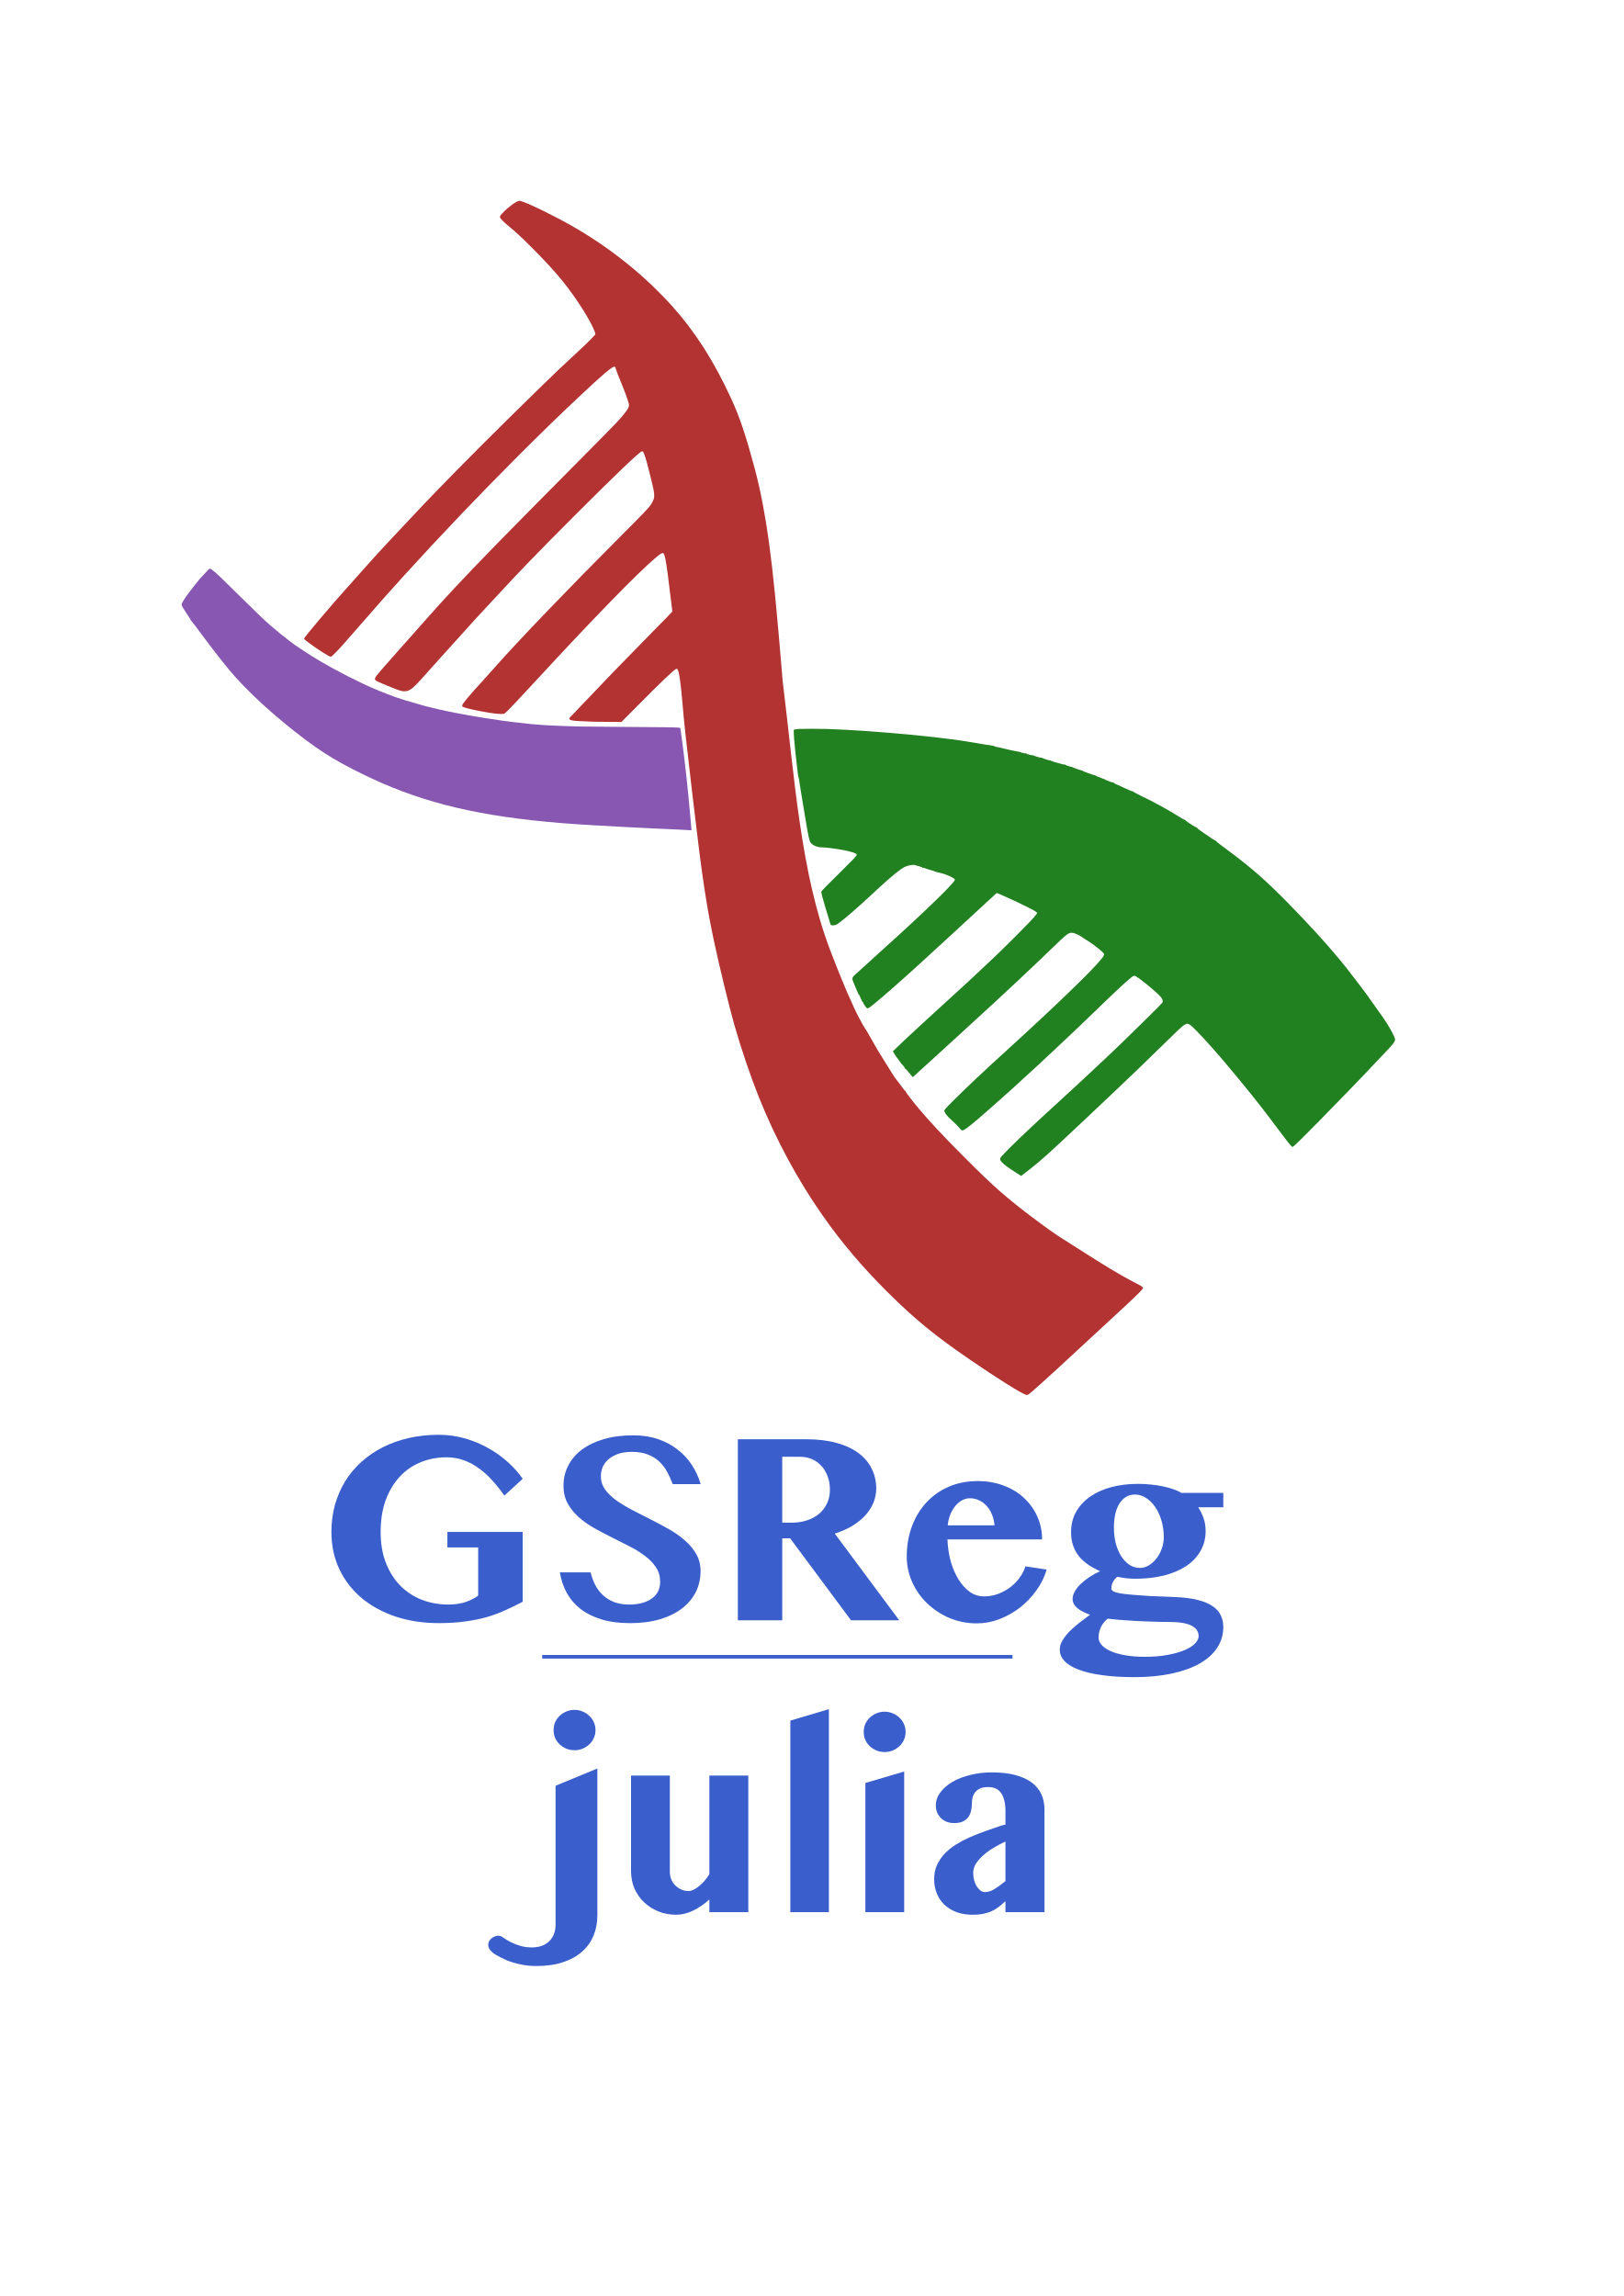
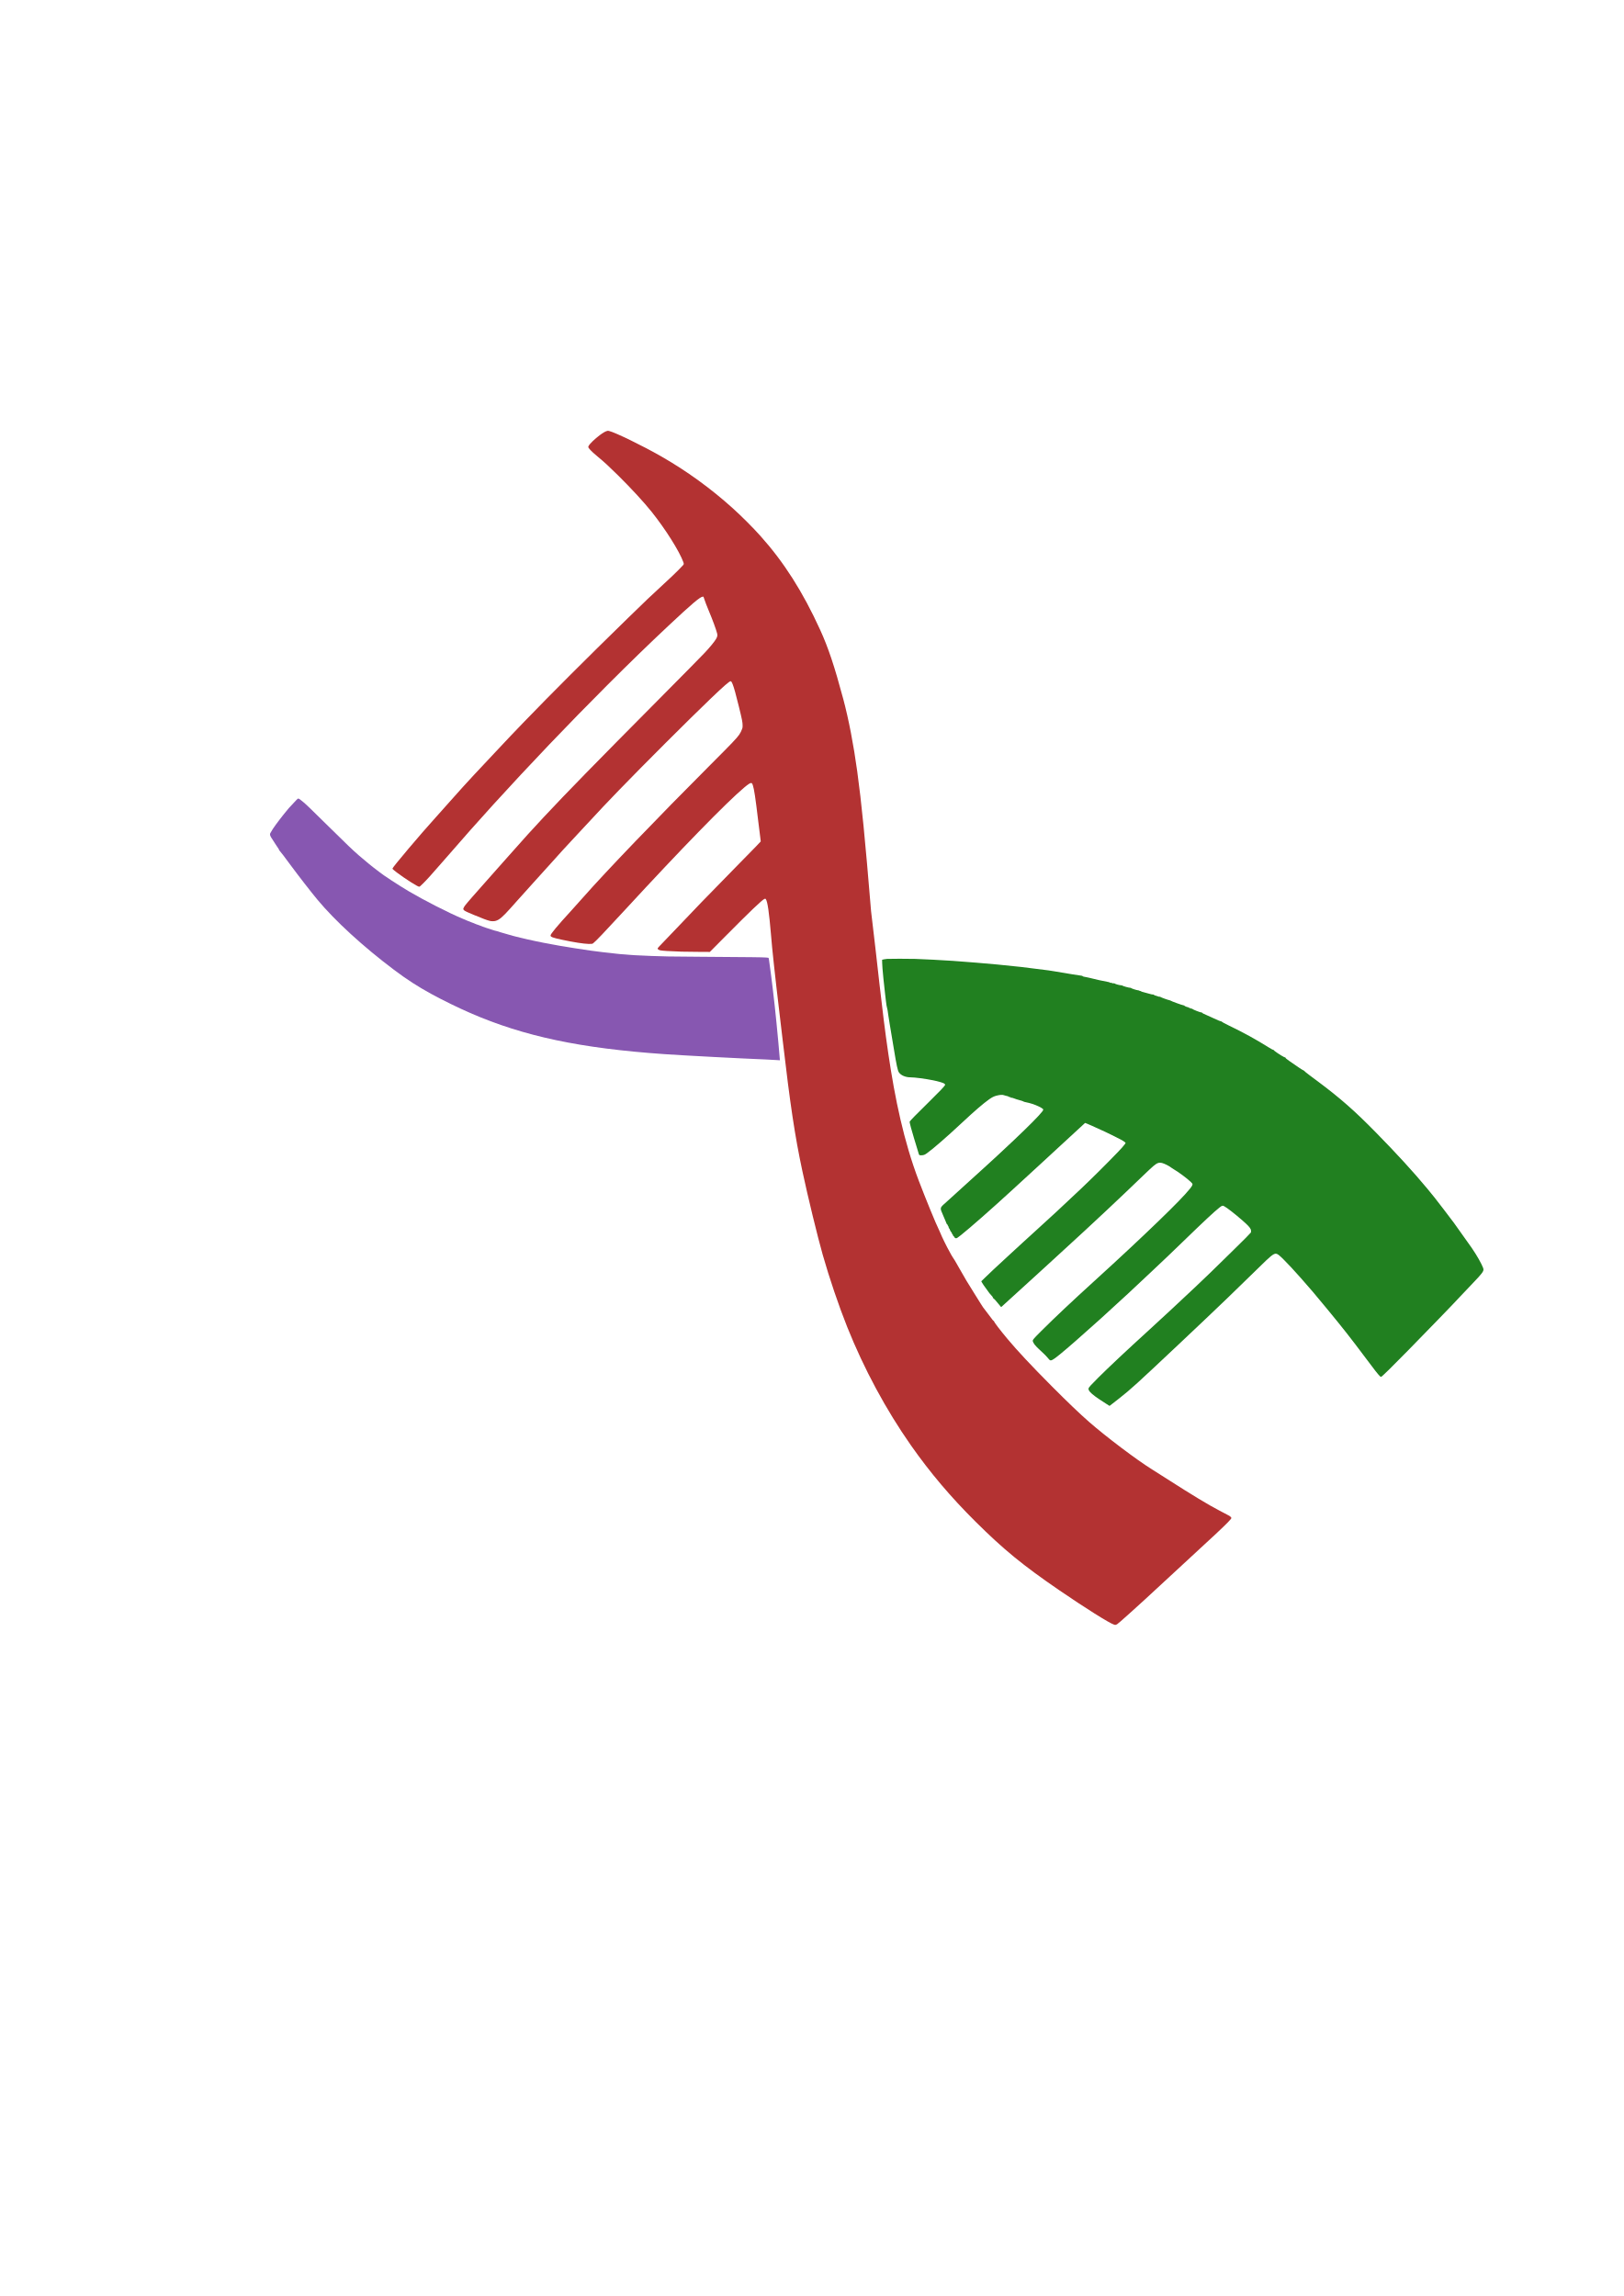
- <svg xmlns="http://www.w3.org/2000/svg" id="svg3978" version="1.1" viewBox="0 0 210 297" height="297mm" width="210mm">
-   <defs id="defs3972" />
+ <svg xmlns="http://www.w3.org/2000/svg" id="svg4714" version="1.1" viewBox="0 0 210 297" height="297mm" width="210mm">
+   <defs id="defs4708" />
  <g id="layer1">
-     <g id="g3958" transform="matrix(0.05012252,0,0,0.05012252,255.2683,-10.14662)">
+     <g id="g3958" transform="matrix(0.05012252,0,0,0.05012252,266.7004,19.59952)">
      <path style="fill:#8757b1;stroke-width:0.32" d="m -3315.464,2344.878 c -4.968,-0.419 -19.45,-1.227 -28.16,-1.571 -65.013,-2.57 -210.978,-10.243 -262.08,-13.777 -217.337,-15.03 -362.947,-45.839 -501.76,-106.164 -31.055,-13.496 -71.133,-33.114 -100.64,-49.263 -35.144,-19.235 -62.763,-37.106 -96.32,-62.327 -78.843,-59.258 -151.437,-125.718 -196.956,-180.315 -16.137,-19.356 -49.778,-62.635 -69.124,-88.93 -17.226,-23.413 -27.086,-36.34 -29.342,-38.468 -0.632,-0.596 -1.058,-1.31 -1.058,-1.774 0,-0.923 -0.01,-0.94 -9.636,-15.354 -11.236,-16.827 -13.326,-20.504 -13.644,-24.004 -0.141,-1.555 -0.027,-2.114 0.786,-3.845 2.06,-4.389 9.956,-16.556 14.536,-22.399 1.426,-1.819 3.761,-4.944 5.189,-6.945 1.428,-2.001 3.113,-4.233 3.746,-4.96 0.632,-0.727 2.821,-3.556 4.864,-6.287 2.043,-2.731 4.459,-5.816 5.369,-6.855 0.91,-1.04 3.896,-4.709 6.636,-8.155 2.74,-3.446 6.071,-7.489 7.402,-8.985 4.578,-5.146 13.641,-14.877 18.397,-19.754 3.99,-4.092 4.916,-4.886 5.696,-4.886 2.012,0 5.697,2.564 14.02,9.754 9.666,8.35 14.528,13.045 64.64,62.41 50.169,49.422 60.108,58.929 78.4,75 13.273,11.661 37.85,31.681 46.399,37.796 2.338,1.672 5.202,3.862 6.365,4.867 7.736,6.68 49.785,34.218 75.235,49.271 40.166,23.758 102.952,55.778 138.56,70.663 4.136,1.729 10.712,4.52 14.613,6.203 3.901,1.682 8.17,3.347 9.485,3.7 1.316,0.353 3.524,1.16 4.907,1.794 4.913,2.253 8.521,3.662 11.828,4.617 1.843,0.533 4.174,1.383 5.179,1.889 2.076,1.045 11.18,4.416 14.788,5.475 1.32,0.387 7.368,2.36 13.44,4.384 7.296,2.432 11.508,3.679 12.419,3.677 0.839,0 2.17,0.356 3.401,0.914 1.112,0.504 4.884,1.702 8.381,2.661 3.497,0.96 9.457,2.683 13.244,3.83 3.787,1.147 8.611,2.542 10.72,3.099 2.109,0.557 5.719,1.577 8.022,2.266 2.302,0.689 6.19,1.691 8.64,2.227 2.45,0.535 8.054,1.895 12.454,3.022 17.477,4.476 58.4,13.11 73.572,15.522 2.272,0.361 5.204,0.938 6.514,1.281 1.31,0.343 4.493,0.916 7.074,1.272 2.58,0.357 5.66,0.925 6.843,1.264 1.183,0.338 4.421,0.924 7.194,1.302 2.774,0.378 7.779,1.174 11.123,1.77 3.344,0.596 8.384,1.439 11.2,1.873 2.816,0.434 10.304,1.654 16.64,2.71 12.965,2.162 29.656,4.67 40.64,6.105 29.924,3.911 35.121,4.536 50.72,6.096 5.368,0.537 11.488,1.254 13.6,1.595 2.112,0.34 6.936,0.844 10.72,1.12 3.784,0.276 9.832,0.718 13.44,0.983 3.608,0.264 7.64,0.617 8.96,0.783 5.317,0.669 16.546,1.255 58.24,3.039 29.299,1.254 44.934,1.511 126.56,2.081 134.83,0.941 159.137,1.221 169.172,1.946 6.353,0.459 6.423,0.483 6.879,2.304 0.204,0.816 0.604,3.182 0.888,5.259 5.169,37.74 6.053,44.56 9.12,70.336 4.797,40.319 6.329,54.257 9.921,90.24 3.165,31.707 6.927,72.752 8.331,90.88 0.191,2.464 0.411,4.876 0.49,5.36 0.168,1.036 0.623,1.01 -6.881,0.378 z" id="path3944" />
      <path id="path3901" d="m -2446.221,3801.811 c -11.911,-3.575 -74.564,-42.932 -142.88,-89.755 -92.597,-63.465 -142.506,-104.373 -214.191,-175.562 -64.258,-63.815 -117.62,-126.829 -166.933,-197.128 -64.548,-92.018 -121.329,-197.485 -164.702,-305.92 -21.662,-54.158 -45.987,-125.901 -63.146,-186.24 -13.426,-47.212 -38.327,-149.659 -52.463,-215.84 -19.31,-90.403 -31.405,-170.739 -50.73,-336.96 -2.541,-21.858 -5.897,-50.252 -8.473,-71.68 -5.201,-43.271 -11.3,-96.451 -14.222,-124 -4.639,-43.742 -5.101,-48.474 -7.538,-77.28 -4.956,-58.571 -8.993,-86.194 -13.451,-92.039 -0.961,-1.26 -1.841,-1.375 -3.612,-0.471 -7.282,3.715 -37.646,32.788 -101.523,97.204 -14.457,14.579 -29.213,29.444 -32.793,33.033 l -6.508,6.526 -31.458,-0.192 c -17.302,-0.105 -35.706,-0.339 -40.898,-0.518 -32.493,-1.122 -50.08,-2.208 -55.466,-3.423 -4.862,-1.097 -7.692,-3.516 -6.586,-5.626 0.536,-1.023 5.092,-5.913 14.627,-15.703 12.322,-12.65 28.196,-29.247 42.465,-44.398 35.715,-37.923 65.158,-68.322 152.169,-157.112 17.161,-17.512 36.888,-37.643 43.837,-44.736 6.949,-7.093 12.677,-13.153 12.73,-13.468 0.053,-0.315 -0.412,-4.231 -1.032,-8.704 -1.455,-10.491 -2.417,-18.208 -5.94,-47.652 -6.817,-56.976 -10.072,-78.563 -13.314,-88.301 -1.71,-5.136 -2.473,-6.099 -4.828,-6.099 -2.618,0 -7.461,3.193 -17.221,11.353 -45.275,37.851 -163.074,158.767 -308.64,316.807 -52.164,56.634 -75.612,81.213 -81.678,85.617 -1.889,1.371 -4.507,1.707 -11.579,1.485 -13.426,-0.421 -38.204,-4.303 -68.023,-10.655 -24.112,-5.137 -30.253,-7.386 -30.149,-11.041 0.119,-4.192 16.934,-24.389 53.534,-64.299 9.024,-9.84 19.922,-22.009 31.514,-35.187 57.548,-65.425 191.492,-204.936 327.586,-341.204 56.579,-56.651 66.778,-67.327 74.262,-77.737 2.59,-3.602 5.827,-10.036 7.457,-14.819 1.178,-3.457 1.199,-3.609 1.216,-8.48 0.03,-8.61 -1.178,-14.773 -9.621,-49.12 -8.074,-32.844 -12.127,-47.523 -15.646,-56.663 -2.526,-6.563 -3.964,-8.776 -5.701,-8.778 -3.155,0 -18.281,13.188 -50.607,44.136 -56.305,53.905 -175.059,172.501 -238.742,238.426 -31.799,32.917 -44.446,46.339 -91.664,97.279 -9.054,9.768 -22.236,23.952 -29.294,31.52 -19.334,20.733 -26.982,29.125 -49.433,54.24 -15.311,17.128 -33.038,36.748 -48.022,53.149 -13.048,14.283 -30.177,33.325 -44.291,49.24 -6.16,6.946 -13.272,14.938 -15.805,17.76 -21.081,23.488 -29.213,30.355 -38.915,32.866 -2.363,0.611 -3.656,0.741 -7.2,0.72 -3.891,-0.023 -4.75,-0.14 -8.64,-1.171 -7.363,-1.952 -15.951,-5.186 -38.72,-14.579 -17.015,-7.019 -22.78,-9.692 -25.947,-12.03 -1.821,-1.344 -2.675,-3.005 -2.38,-4.625 0.282,-1.549 2.356,-5.376 4.245,-7.832 6.105,-7.942 21.419,-25.476 70.48,-80.697 17.513,-19.712 36.806,-41.456 42.874,-48.32 40.811,-46.164 59.998,-67.36 90.237,-99.678 59.906,-64.027 129.609,-135.388 295.22,-302.24 66.364,-66.862 109.692,-110.827 119.753,-121.514 12.872,-13.674 24.802,-28.142 28.982,-35.151 3.74,-6.271 4.424,-9.555 3.095,-14.87 -2.64,-10.558 -11.519,-34.626 -22.02,-59.69 -4.828,-11.523 -9.269,-23.097 -10.611,-27.657 -0.57,-1.936 -1.444,-4.42 -1.942,-5.52 l -0.905,-2 -1.38,3e-4 c -6.589,0 -28.108,18.235 -89.691,76 -50.563,47.428 -97.902,93.407 -156.329,151.839 -101.328,101.335 -200.509,205.282 -296.02,310.241 -38.429,42.23 -71.734,79.858 -130.855,147.84 -28.388,32.643 -37.946,43.234 -48.799,54.081 -7.237,7.232 -8.897,8.592 -10.436,8.548 -4.015,-0.114 -35.585,-20.222 -57.084,-36.358 -8.043,-6.037 -11.685,-9.301 -11.685,-10.472 0,-3.101 73.768,-90.403 110.535,-130.814 9.15,-10.057 24.994,-27.828 40.822,-45.785 17.973,-20.392 44.937,-50.153 58.705,-64.795 23.12,-24.587 32.071,-34.132 52.977,-56.485 31.996,-34.212 51.362,-54.628 76.642,-80.793 72.811,-75.361 158.559,-161.062 267.681,-267.537 45.548,-44.442 59.944,-58.148 93.439,-88.955 18.26,-16.795 25.306,-23.494 36.659,-34.852 6.171,-6.173 11.895,-12.139 12.72,-13.256 1.867,-2.528 1.91,-3.366 0.385,-7.58 -10.195,-28.163 -46.092,-85.147 -81.736,-129.749 -19.804,-24.78 -51.819,-59.565 -86.151,-93.603 -22.388,-22.196 -36.716,-35.421 -51.476,-47.514 -10.61,-8.693 -18.173,-15.665 -22.392,-20.643 -3.803,-4.488 -4.12,-5.415 -2.762,-8.091 2.941,-5.795 16.028,-18.474 29.154,-28.248 8.418,-6.268 14.224,-9.576 18.823,-10.726 2.134,-0.533 2.25,-0.529 5.12,0.172 16.602,4.06 86.117,37.95 134.137,65.394 65.467,37.416 128.233,82.903 184.634,133.807 23.391,21.111 51.563,49.28 71.226,71.218 61.131,68.204 109.514,144.231 154.462,242.713 20.982,45.971 36.981,93.862 59.602,178.4 14.001,52.324 26.599,117.599 36.13,187.2 11.212,81.875 19.992,170.591 35.706,360.8 31.53,256.357 46.252,493.069 122.821,694.72 18.106,47.525 45.411,114.128 51.586,125.833 0.95,1.8 2.538,5.328 3.529,7.84 4.711,11.938 17.91,38.795 25.351,51.585 1.324,2.276 2.884,5.168 3.465,6.427 0.582,1.259 2.019,3.628 3.193,5.263 3.631,5.056 8.222,12.783 18.514,31.161 12.443,22.219 22.139,38.442 36.654,61.33 8.781,13.847 13.743,21.802 17.863,28.64 4.265,7.079 7.349,11.456 13.106,18.601 4.926,6.114 8.732,11.14 13.011,17.182 4.053,5.724 6.156,8.232 7.25,8.644 0.564,0.213 0.942,0.634 1.049,1.172 0.571,2.854 15.229,22.047 34.359,44.988 25.516,30.6 62.439,70.049 114.641,122.484 40.585,40.766 71.944,70.763 96.008,91.837 43.295,37.915 123.313,98.329 162.079,122.37 8.011,4.968 22.452,14.141 41.562,26.4 61.923,39.723 105.386,65.964 132.838,80.2 25.041,12.986 26.82,13.989 29.264,16.496 1.89,1.939 1.916,2.988 0.129,5.352 -2.484,3.287 -10.661,11.702 -20.631,21.232 -17.543,16.769 -20.413,19.448 -47.321,44.167 -22.831,20.973 -38.965,35.899 -59.839,55.36 -68.436,63.801 -126.849,117.238 -156.001,142.712 -3.869,3.381 -8.588,7.265 -9.803,8.069 -1.034,0.684 -4.046,1.709 -4.917,1.673 -0.176,-0.01 -1.4,-0.337 -2.72,-0.734 z" style="fill:#b33232;stroke-width:0.32" />
      <path id="path3899" d="m -2466.989,3231.544 c -12.734,-8.174 -21.794,-14.216 -26.976,-17.988 -13.618,-9.915 -19.133,-16.414 -18.177,-21.422 0.478,-2.508 6.333,-9.003 24.165,-26.812 27.055,-27.019 75.543,-72.56 129.788,-121.9 28.586,-26.001 91.462,-84.418 121.755,-113.12 33.882,-32.103 40.916,-38.917 96.238,-93.242 32.098,-31.519 42.569,-42.048 46.007,-46.261 l 1.28,-1.569 v -3.086 c 0,-2.915 -0.065,-3.218 -1.183,-5.469 -2.333,-4.7 -7.623,-10.293 -20.097,-21.246 -19.715,-17.313 -40.72,-33.684 -48.347,-37.683 -3.762,-1.972 -5.307,-1.475 -12.082,3.883 -13.527,10.699 -37.833,33.415 -95.895,89.622 -34.694,33.586 -38.341,37.063 -79.362,75.684 -40.871,38.479 -44.513,41.893 -60.954,57.141 -49.338,45.758 -92.537,84.781 -134.24,121.261 -35.389,30.956 -53.601,45.813 -60.157,49.074 -5.072,2.522 -6.843,1.895 -11.146,-3.949 -2.712,-3.683 -11.733,-12.786 -19.416,-19.594 -6.629,-5.874 -12.83,-12.183 -15.604,-15.878 -2.63,-3.502 -4.665,-7.694 -4.694,-9.669 -0.043,-2.914 2.861,-6.261 21.894,-25.229 35.493,-35.372 78.478,-75.869 137.604,-129.64 62.224,-56.588 118.219,-108.88 164.306,-153.441 44.27,-42.805 68.872,-68.147 82.01,-84.48 5.452,-6.778 7.15,-10.261 6.163,-12.645 -0.218,-0.526 -2.106,-2.604 -4.196,-4.619 -9.281,-8.948 -32.421,-26.133 -43.98,-32.662 -2.103,-1.188 -4.814,-2.954 -6.026,-3.926 -5.698,-4.568 -17.277,-10.433 -24.526,-12.423 -2.895,-0.795 -7.239,-0.723 -9.718,0.16 -6.798,2.422 -12.121,6.926 -40.672,34.42 -34.625,33.343 -58.065,55.63 -90.886,86.417 -44.938,42.153 -66.559,62.153 -119.347,110.397 -18.595,16.995 -27.761,25.399 -42.584,39.045 -6.503,5.987 -18.087,16.571 -25.743,23.52 -38.941,35.347 -74.009,67.279 -77.903,70.935 -6.608,6.205 -7.787,7.222 -8.129,7.011 -0.172,-0.107 -3.024,-3.541 -6.337,-7.632 -7.54,-9.311 -10.874,-13.017 -12.46,-13.851 -1.264,-0.665 -1.421,-0.894 -2.741,-3.982 -0.556,-1.3 -1.61,-2.626 -4.066,-5.111 -1.824,-1.846 -3.823,-4.152 -4.443,-5.125 -0.62,-0.973 -3.753,-5.297 -6.963,-9.609 -7.029,-9.444 -10.789,-14.935 -12.672,-18.507 l -1.406,-2.667 7.68,-7.529 c 13.256,-12.994 32.929,-31.45 57.92,-54.334 21.26,-19.468 34.691,-31.83 40.16,-36.964 5.746,-5.394 15.102,-13.916 32.32,-29.441 35.128,-31.673 73.568,-67.333 119.68,-111.023 27.977,-26.508 65.323,-63.615 92.779,-92.186 10.901,-11.344 15.058,-15.973 18.892,-21.042 2.732,-3.611 3.167,-4.347 2.884,-4.875 -0.566,-1.058 -4.837,-4.146 -9.155,-6.62 -5.258,-3.013 -30.389,-15.581 -42.681,-21.345 -23.659,-11.095 -52.035,-23.653 -52.645,-23.299 -0.369,0.214 -12.128,11.053 -64.318,59.285 -10.562,9.761 -22.728,20.987 -27.037,24.947 -4.309,3.96 -11.943,11.016 -16.965,15.68 -10.229,9.499 -28.501,26.288 -51.195,47.038 -8.36,7.644 -23.048,21.109 -32.64,29.923 -48.44,44.511 -104.903,94.144 -128.16,112.659 -7.879,6.272 -10.763,8.143 -12.547,8.137 -1.427,0 -4.209,-1.765 -4.427,-2.8 -0.294,-1.397 -0.601,-1.79 -2.015,-2.58 -1.076,-0.601 -1.298,-0.878 -1.158,-1.44 0.174,-0.699 -0.602,-2.067 -2.752,-4.854 -0.681,-0.883 -0.94,-1.52 -0.837,-2.06 0.19,-0.993 -0.049,-1.622 -0.617,-1.622 -0.971,0 -3.673,-4.558 -4.41,-7.439 -0.338,-1.32 -0.587,-1.708 -1.192,-1.855 -0.632,-0.153 -0.748,-0.358 -0.669,-1.177 0.072,-0.736 -0.091,-1.122 -0.632,-1.501 -0.553,-0.387 -0.706,-0.766 -0.637,-1.572 0.071,-0.828 -0.197,-1.443 -1.219,-2.8 -0.915,-1.214 -1.26,-1.946 -1.141,-2.428 0.132,-0.536 -0.078,-0.836 -0.949,-1.349 -0.615,-0.363 -1.319,-1.133 -1.564,-1.711 -0.245,-0.578 -1.566,-3.787 -2.936,-7.131 -1.369,-3.344 -4.27,-10.161 -6.446,-15.148 -4.52,-10.362 -5.548,-13.192 -5.768,-15.892 -0.332,-4.073 1.112,-6.344 7.948,-12.507 2.534,-2.284 8.926,-8.037 14.204,-12.783 9.73,-8.75 40.21,-36.427 73.126,-66.403 9.946,-9.057 20.314,-18.481 23.04,-20.942 16.634,-15.015 41.285,-37.913 69.757,-64.797 38.523,-36.375 66.39,-64.534 73.819,-74.592 2.827,-3.827 3.017,-5.109 1.012,-6.824 -3.816,-3.266 -15.599,-8.895 -25.806,-12.326 -4.902,-1.648 -14.355,-4.079 -19.585,-5.035 -2.074,-0.38 -3.322,-0.786 -3.929,-1.28 -0.984,-0.801 -5.942,-2.484 -11.111,-3.77 -3.85,-0.958 -11.107,-3.302 -14.304,-4.621 -2.941,-1.213 -5.332,-1.751 -6.862,-1.546 -1.224,0.164 -1.268,0.139 -1.173,-0.681 0.098,-0.84 0.072,-0.852 -1.845,-0.852 -1.697,0 -2.043,-0.108 -2.72,-0.851 -0.874,-0.959 -2.656,-1.575 -6.856,-2.373 -1.584,-0.301 -3.654,-0.887 -4.601,-1.302 -4.433,-1.945 -11.25,-1.662 -20.772,0.863 -6.431,1.705 -11.471,4.257 -18.947,9.591 -15.581,11.118 -37.002,29.607 -70.244,60.631 -39.337,36.712 -73.627,66.551 -89.787,78.135 -5.981,4.287 -8.189,5.139 -14.124,5.453 -2.782,0.147 -3.707,0.078 -4.86,-0.362 -1.412,-0.539 -1.433,-0.57 -2.39,-3.485 -0.531,-1.618 -1.843,-6.016 -2.914,-9.774 -2.008,-7.042 -5.213,-17.578 -9.615,-31.613 -5.337,-17.015 -11.555,-40.516 -10.976,-41.488 2.07,-3.48 16.599,-18.319 52.408,-53.527 24.834,-24.418 36.78,-36.933 38.759,-40.607 0.615,-1.141 0.614,-1.161 -0.018,-2.339 -0.399,-0.744 -1.27,-1.566 -2.328,-2.198 -3.454,-2.063 -15.664,-5.58 -28.07,-8.085 -20.136,-4.066 -47.814,-7.711 -58.552,-7.711 -12.805,0 -24.764,-5.143 -29.923,-12.869 -3.12,-4.673 -6.055,-18.331 -12.808,-59.611 -6.829,-41.744 -9.679,-58.807 -10.863,-65.05 -1.399,-7.373 -3.372,-19.821 -3.688,-23.27 -0.197,-2.156 -1.107,-8.482 -1.794,-12.48 -0.296,-1.722 -1.452,-6.888 -2.722,-12.16 -0.254,-1.056 -0.96,-6.24 -1.568,-11.52 -0.608,-5.28 -1.682,-14.568 -2.386,-20.64 -2.824,-24.346 -5.584,-51.373 -6.407,-62.72 -0.661,-9.121 -1.285,-22.851 -1.049,-23.078 0.491,-0.471 8.704,-1.921 12.88,-2.273 5.719,-0.482 55.804,-0.457 72.64,0.036 19.106,0.56 71.828,3.3 96.32,5.005 3.784,0.263 15.952,1.194 27.04,2.067 11.088,0.873 26.928,2.102 35.2,2.729 29.444,2.234 74.635,6.563 115.36,11.052 15.352,1.692 63.897,7.778 69.964,8.771 2.616,0.428 9.508,1.514 15.316,2.414 11.937,1.849 32.036,5.213 46.6,7.8 8.294,1.474 18.759,3.054 23.82,3.598 0.842,0.09 1.649,0.458 2.288,1.042 1.185,1.082 3.183,1.623 10.148,2.747 2.793,0.451 6.461,1.249 8.151,1.774 6.489,2.015 39.757,9.347 50.068,11.035 0.72,0.118 1.551,0.543 1.992,1.019 0.71,0.766 0.884,0.803 2.795,0.599 1.968,-0.211 2.057,-0.189 2.605,0.647 0.561,0.857 0.592,0.863 3.298,0.672 2.542,-0.179 2.793,-0.141 3.619,0.554 1.752,1.474 12.299,4.391 16.175,4.474 1.254,0.027 2.489,0.222 2.744,0.434 2.162,1.794 17.656,6.16 21.861,6.16 0.789,0 1.435,0.142 1.435,0.315 0,1.215 14.183,5.867 19.222,6.306 1.736,0.151 2.154,0.301 2.4,0.861 0.249,0.568 0.618,0.694 2.267,0.773 1.723,0.083 1.991,0.183 2.148,0.8 0.155,0.611 0.749,0.844 4.431,1.735 2.338,0.566 7.636,2.026 11.772,3.245 8.606,2.535 13.78,3.693 15.263,3.415 0.83,-0.156 1.091,-0.063 1.387,0.49 0.515,0.963 3.118,2.066 7.085,3.004 1.874,0.443 3.931,1.114 4.572,1.492 0.917,0.541 1.467,0.646 2.584,0.493 1.175,-0.161 1.617,-0.06 2.571,0.587 2.374,1.611 19.176,7.708 23.311,8.459 1.042,0.189 2.122,0.551 2.401,0.803 1.844,1.669 30.515,12.08 34.599,12.564 1.004,0.119 1.585,0.343 1.585,0.61 0,1.005 6.651,3.894 9.755,4.237 1.573,0.174 1.938,0.327 2.035,0.852 0.227,1.227 0.712,1.497 2.296,1.279 1.371,-0.189 1.536,-0.136 2.053,0.654 0.503,0.767 0.698,0.837 1.836,0.655 1.083,-0.173 1.425,-0.075 2.289,0.656 2.736,2.316 20.46,9.22 24.485,9.537 1.239,0.098 1.514,0.239 1.659,0.855 0.216,0.915 1.975,1.835 11.191,5.851 3.784,1.649 10.336,4.614 14.56,6.59 13.707,6.412 20.658,9.282 22.484,9.282 0.523,0 1.104,0.31 1.504,0.802 0.895,1.101 8.138,5.032 18.342,9.955 39.303,18.962 68.113,34.782 103.068,56.596 7.395,4.615 10.571,6.247 12.156,6.247 0.336,0 0.682,0.274 0.77,0.609 0.474,1.811 18.451,14.006 26.292,17.836 1.571,0.767 3.191,1.395 3.6,1.395 0.551,0 0.743,0.181 0.743,0.699 0,1.119 2.506,3.232 10.411,8.776 22.726,15.939 33.685,23.185 36.013,23.812 0.689,0.185 1.297,0.577 1.4,0.903 0.256,0.805 6.03,5.546 14.026,11.515 3.735,2.788 12.838,9.58 20.23,15.094 58.993,44.005 95.925,76.459 151.455,133.09 54.204,55.28 96.334,101.35 132.588,144.993 14.545,17.509 20.13,24.576 42.363,53.6 24.2,31.593 31.525,41.501 41.756,56.48 6.208,9.09 13.649,19.555 20.479,28.8 13.989,18.938 26.638,39.189 34.876,55.84 3.673,7.424 5.127,11.319 5.116,13.706 -0.024,5.201 -5.312,12.062 -25.436,33.005 -12.618,13.131 -20.271,21.203 -32.316,34.087 -18.554,19.847 -25.643,27.259 -59.673,62.401 -60.646,62.626 -104.21,107.025 -125.436,127.841 -15.406,15.108 -20.476,19.68 -21.824,19.68 -0.412,0 -1.673,-1.012 -3.289,-2.64 -5.32,-5.36 -11.406,-13.144 -36.221,-46.329 -38.28,-51.191 -56.916,-74.915 -99.282,-126.391 -30.976,-37.637 -45.348,-54.556 -67.54,-79.511 -20.502,-23.055 -31.87,-35.295 -44.302,-47.702 -11.637,-11.614 -15.663,-14.738 -19.78,-15.352 -3.28,-0.489 -7.665,1.69 -14.171,7.044 -6.311,5.192 -11.689,10.306 -39.36,37.432 -28.957,28.387 -43.097,42.131 -73.28,71.233 -54.128,52.188 -203.481,192.961 -230.883,217.62 -21.132,19.015 -32.204,28.436 -46.397,39.473 -5.192,4.037 -13.075,10.19 -17.519,13.672 -4.443,3.482 -8.115,6.323 -8.16,6.313 -0.045,-0.01 -4.113,-2.606 -9.041,-5.77 z" style="fill:#218020;stroke-width:0.32" />
    </g>
-     <g transform="translate(-4.7625,-5.291667)" id="text30" style="font-style:normal;font-weight:normal;font-size:33.686px;line-height:1.25;font-family:sans-serif;letter-spacing:0px;word-spacing:0px;fill:#3a5fcc;fill-opacity:1;stroke:none;stroke-width:0.842" aria-label="GSReg">
-       <path id="path3811" style="font-style:normal;font-variant:normal;font-weight:normal;font-stretch:normal;font-family:'Tamil MN';-inkscape-font-specification:'Tamil MN';stroke-width:0.842;fill:#3a5fcc;fill-opacity:1" d="m 62.625,203.457 h 9.737 v 9.03 q -1.135,0.592 -2.253,1.102 -1.118,0.51 -2.401,0.888 -1.283,0.362 -2.796,0.559 -1.497,0.214 -3.388,0.214 -3.027,0 -5.576,-0.839 -2.549,-0.855 -4.408,-2.401 -1.842,-1.546 -2.878,-3.717 -1.036,-2.171 -1.036,-4.836 0,-1.859 0.461,-3.52 0.477,-1.661 1.332,-3.059 0.872,-1.398 2.105,-2.5 1.25,-1.118 2.78,-1.892 1.546,-0.773 3.355,-1.184 1.809,-0.411 3.832,-0.411 1.793,0 3.438,0.477 1.645,0.477 3.043,1.283 1.415,0.79 2.533,1.826 1.118,1.02 1.859,2.105 l -2.369,2.171 q -0.74,-1.053 -1.563,-1.957 -0.806,-0.905 -1.727,-1.563 -0.905,-0.674 -1.957,-1.053 -1.036,-0.378 -2.237,-0.378 -1.826,0 -3.388,0.658 -1.563,0.641 -2.698,1.892 -1.135,1.234 -1.793,3.027 -0.641,1.793 -0.641,4.079 0,2.27 0.691,4.03 0.691,1.744 1.875,2.944 1.184,1.184 2.78,1.809 1.612,0.609 3.438,0.609 1.086,0 2.056,-0.28 0.97,-0.296 1.776,-0.872 v -6.234 h -3.981 z" />
-       <path id="path3813" style="font-style:normal;font-variant:normal;font-weight:normal;font-stretch:normal;font-family:'Tamil MN';-inkscape-font-specification:'Tamil MN';stroke-width:0.842;fill:#3a5fcc;fill-opacity:1" d="m 86.195,215.25 q -2.105,0 -3.684,-0.493 -1.579,-0.493 -2.698,-1.365 -1.102,-0.872 -1.76,-2.072 -0.641,-1.201 -0.888,-2.632 h 3.981 q 0.214,0.872 0.609,1.645 0.395,0.757 1.003,1.316 0.609,0.559 1.447,0.888 0.839,0.313 1.941,0.313 0.74,0 1.447,-0.148 0.724,-0.164 1.283,-0.51 0.576,-0.345 0.921,-0.905 0.345,-0.576 0.345,-1.398 0,-1.053 -0.543,-1.859 -0.526,-0.806 -1.415,-1.464 -0.872,-0.674 -2.007,-1.25 -1.118,-0.576 -2.286,-1.151 -1.168,-0.592 -2.303,-1.217 -1.118,-0.641 -2.007,-1.431 -0.872,-0.79 -1.415,-1.776 -0.526,-0.987 -0.526,-2.27 0,-1.398 0.609,-2.582 0.609,-1.201 1.76,-2.072 1.168,-0.872 2.846,-1.365 1.678,-0.493 3.816,-0.493 1.776,0 3.207,0.493 1.431,0.493 2.517,1.349 1.102,0.839 1.842,1.99 0.757,1.151 1.151,2.484 h -3.619 q -0.313,-0.839 -0.724,-1.595 -0.411,-0.757 -1.02,-1.332 -0.609,-0.576 -1.464,-0.905 -0.855,-0.345 -2.056,-0.345 -1.118,0 -1.892,0.296 -0.773,0.296 -1.25,0.757 -0.477,0.444 -0.691,1.003 -0.197,0.559 -0.197,1.102 0,0.938 0.543,1.711 0.559,0.757 1.464,1.415 0.921,0.641 2.072,1.25 1.151,0.592 2.352,1.201 1.217,0.609 2.369,1.267 1.168,0.658 2.072,1.464 0.921,0.79 1.464,1.76 0.559,0.97 0.559,2.188 0,1.431 -0.592,2.665 -0.592,1.217 -1.76,2.138 -1.151,0.905 -2.878,1.431 -1.711,0.51 -3.948,0.51 z" />
-       <path id="path3815" style="font-style:normal;font-variant:normal;font-weight:normal;font-stretch:normal;font-family:'Tamil MN';-inkscape-font-specification:'Tamil MN';stroke-width:0.842;fill:#3a5fcc;fill-opacity:1" d="m 100.193,191.466 h 8.8 q 2.27,0 3.981,0.477 1.711,0.477 2.846,1.332 1.135,0.855 1.694,2.023 0.576,1.168 0.576,2.55 0,0.987 -0.395,1.892 -0.378,0.888 -1.086,1.645 -0.707,0.74 -1.694,1.332 -0.987,0.576 -2.188,0.954 l 8.339,11.218 h -6.234 l -7.879,-10.609 h -1.02 v 10.609 h -5.74 z m 5.74,10.79 h 1.25 q 1.053,0 1.941,-0.296 0.905,-0.296 1.563,-0.839 0.658,-0.559 1.036,-1.349 0.378,-0.806 0.378,-1.809 0,-0.921 -0.296,-1.694 -0.28,-0.773 -0.79,-1.332 -0.51,-0.576 -1.217,-0.888 -0.691,-0.313 -1.53,-0.313 h -2.336 z" />
-       <path id="path3817" style="font-style:normal;font-variant:normal;font-weight:normal;font-stretch:normal;font-family:'Tamil MN';-inkscape-font-specification:'Tamil MN';stroke-width:0.842;fill:#3a5fcc;fill-opacity:1" d="m 131.116,215.283 q -1.892,0 -3.553,-0.691 -1.645,-0.707 -2.878,-1.892 -1.234,-1.184 -1.941,-2.747 -0.707,-1.579 -0.707,-3.323 0,-2.089 0.658,-3.865 0.658,-1.793 1.859,-3.092 1.201,-1.316 2.895,-2.056 1.694,-0.74 3.767,-0.74 1.842,0 3.372,0.592 1.546,0.576 2.632,1.612 1.102,1.02 1.711,2.401 0.609,1.365 0.609,2.944 h -12.238 q 0.049,1.464 0.411,2.796 0.378,1.332 1.003,2.352 0.625,1.02 1.464,1.628 0.839,0.592 1.859,0.592 0.888,0 1.744,-0.296 0.855,-0.313 1.579,-0.839 0.724,-0.543 1.25,-1.25 0.526,-0.707 0.773,-1.497 l 2.747,0.411 q -0.411,1.431 -1.332,2.698 -0.905,1.267 -2.122,2.221 -1.217,0.938 -2.665,1.497 -1.431,0.543 -2.895,0.543 z m 2.27,-12.682 q -0.066,-0.79 -0.345,-1.431 -0.263,-0.641 -0.691,-1.102 -0.411,-0.461 -0.97,-0.707 -0.543,-0.263 -1.184,-0.263 -0.493,0 -0.97,0.247 -0.477,0.247 -0.872,0.707 -0.395,0.461 -0.674,1.118 -0.263,0.641 -0.345,1.431 z" />
-       <path id="path3819" style="font-style:normal;font-variant:normal;font-weight:normal;font-stretch:normal;font-family:'Tamil MN';-inkscape-font-specification:'Tamil MN';stroke-width:0.842;fill:#3a5fcc;fill-opacity:1" d="m 162.976,198.407 v 1.859 h -3.24 q 0.428,0.658 0.691,1.415 0.263,0.757 0.263,1.645 0,1.464 -0.674,2.615 -0.658,1.151 -1.859,1.941 -1.201,0.79 -2.878,1.217 -1.661,0.411 -3.684,0.411 -0.576,0 -1.201,-0.066 -0.625,-0.082 -1.135,-0.181 -0.345,0.28 -0.559,0.674 -0.197,0.378 -0.197,0.806 0,0.132 0.066,0.247 0.082,0.115 0.362,0.23 0.28,0.099 0.806,0.197 0.543,0.082 1.447,0.164 0.905,0.082 2.253,0.164 1.365,0.066 3.273,0.132 1.76,0.066 2.961,0.378 1.201,0.296 1.924,0.806 0.74,0.493 1.053,1.184 0.329,0.674 0.329,1.513 0,1.48 -0.79,2.681 -0.79,1.201 -2.27,2.04 -1.48,0.839 -3.619,1.299 -2.138,0.461 -4.819,0.461 -2.418,0 -4.227,-0.263 -1.809,-0.247 -3.026,-0.724 -1.201,-0.461 -1.809,-1.118 -0.592,-0.658 -0.592,-1.464 0,-0.592 0.345,-1.168 0.345,-0.576 0.888,-1.151 0.559,-0.559 1.25,-1.102 0.707,-0.543 1.431,-1.086 -1.02,-0.345 -1.645,-0.855 -0.609,-0.526 -0.609,-1.184 0,-0.461 0.28,-0.954 0.28,-0.493 0.757,-0.97 0.493,-0.477 1.135,-0.905 0.641,-0.428 1.382,-0.757 -0.872,-0.395 -1.563,-0.872 -0.691,-0.477 -1.184,-1.086 -0.477,-0.609 -0.74,-1.365 -0.263,-0.757 -0.263,-1.711 0,-1.497 0.658,-2.665 0.674,-1.168 1.842,-1.974 1.168,-0.806 2.747,-1.217 1.595,-0.411 3.438,-0.411 0.872,0 1.711,0.099 0.855,0.082 1.595,0.247 0.74,0.164 1.316,0.378 0.592,0.197 0.938,0.444 z m -6.908,16.695 q -1.201,0 -2.401,-0.049 -1.201,-0.033 -2.286,-0.099 -1.069,-0.066 -1.941,-0.132 -0.872,-0.082 -1.415,-0.148 -0.576,0.461 -0.888,1.118 -0.296,0.674 -0.296,1.316 0,0.493 0.378,0.938 0.378,0.461 1.135,0.806 0.757,0.345 1.875,0.543 1.135,0.214 2.632,0.214 1.628,0 2.911,-0.247 1.283,-0.23 2.171,-0.609 0.905,-0.378 1.365,-0.855 0.477,-0.477 0.477,-0.954 0,-0.477 -0.263,-0.839 -0.263,-0.345 -0.757,-0.576 -0.477,-0.214 -1.168,-0.329 -0.674,-0.099 -1.53,-0.099 z m -3.865,-6.991 q 0.592,0 1.135,-0.329 0.559,-0.329 0.987,-0.888 0.444,-0.559 0.691,-1.267 0.263,-0.724 0.263,-1.497 0,-1.135 -0.296,-2.138 -0.296,-1.003 -0.806,-1.744 -0.51,-0.757 -1.184,-1.184 -0.674,-0.444 -1.431,-0.444 -0.724,0 -1.234,0.345 -0.51,0.345 -0.855,0.938 -0.329,0.576 -0.493,1.349 -0.148,0.773 -0.148,1.645 0,1.053 0.23,2.007 0.247,0.938 0.691,1.661 0.444,0.707 1.069,1.135 0.625,0.411 1.382,0.411 z" />
-     </g>
-     <g style="fill:#3a5fcc;fill-opacity:1" transform="matrix(0.65648,0,0,0.65648,46.35456,62.99511)" id="g3809">
-       <path id="path3747" style="font-style:normal;font-variant:normal;font-weight:normal;font-stretch:normal;font-size:medium;line-height:1.25;font-family:'Tamil MN';-inkscape-font-specification:'Tamil MN';letter-spacing:0px;word-spacing:0px;fill:#3a5fcc;fill-opacity:1;stroke:none;stroke-width:1.244" d="m 38.843,255.913 8.234,-3.398 v 28.908 c 0,1.455 -0.251,2.793 -0.753,4.013 -0.502,1.221 -1.255,2.274 -2.258,3.161 -0.988,0.886 -2.235,1.58 -3.741,2.082 -1.506,0.502 -3.27,0.753 -5.293,0.753 -1.129,0 -2.172,-0.109 -3.129,-0.326 -0.957,-0.201 -1.851,-0.468 -2.682,-0.803 -0.816,-0.351 -1.584,-0.744 -2.305,-1.179 -3.179,-2.008 0.088,-4.481 1.482,-3.386 0.502,0.368 1.051,0.702 1.647,1.003 0.612,0.301 1.263,0.552 1.953,0.752 0.69,0.184 1.412,0.276 2.164,0.276 1.443,0 2.58,-0.401 3.411,-1.204 0.847,-0.819 1.27,-1.915 1.27,-3.286 z" />
-       <path id="path3749" style="font-style:normal;font-variant:normal;font-weight:normal;font-stretch:normal;font-size:medium;line-height:1.25;font-family:'Tamil MN';-inkscape-font-specification:'Tamil MN';letter-spacing:0px;word-spacing:0px;fill:#3a5fcc;fill-opacity:1;stroke:none;stroke-width:1.244" d="m 61.357,253.911 v 18.963 c 0,0.535 0.094,1.037 0.282,1.505 0.204,0.452 0.471,0.844 0.8,1.179 0.345,0.334 0.737,0.602 1.176,0.803 0.455,0.201 0.933,0.301 1.435,0.301 0.282,0 0.604,-0.084 0.965,-0.251 0.361,-0.167 0.721,-0.401 1.082,-0.702 0.376,-0.301 0.737,-0.652 1.082,-1.053 0.361,-0.401 0.682,-0.844 0.965,-1.329 v -19.415 h 7.669 v 26.914 H 69.144 v -2.508 c -1.004,0.92 -2.078,1.655 -3.223,2.207 -1.129,0.535 -2.235,0.803 -3.317,0.803 -1.255,0 -2.423,-0.217 -3.505,-0.652 -1.082,-0.451 -2.023,-1.053 -2.823,-1.806 -0.8,-0.769 -1.427,-1.664 -1.882,-2.684 -0.455,-1.037 -0.65,-2.141 -0.682,-3.311 v -18.963 z" />
-       <path id="path3751" style="font-style:normal;font-variant:normal;font-weight:normal;font-stretch:normal;font-size:medium;line-height:1.25;font-family:'Tamil MN';-inkscape-font-specification:'Tamil MN';letter-spacing:0px;word-spacing:0px;fill:#3a5fcc;fill-opacity:1;stroke:none;stroke-width:1.244" d="m 92.692,280.825 h -7.599 v -37.75 l 7.599,-2.257 z" />
-       <path id="path3753" style="font-style:normal;font-variant:normal;font-weight:normal;font-stretch:normal;font-size:medium;line-height:1.25;font-family:'Tamil MN';-inkscape-font-specification:'Tamil MN';letter-spacing:0px;word-spacing:0px;fill:#3a5fcc;fill-opacity:1;stroke:none;stroke-width:1.244" d="m 99.879,255.365 7.646,-2.258 v 27.717 h -7.646 z m -0.329,-10.058 c 0,-0.552 0.102,-1.07 0.306,-1.555 0.22,-0.485 0.518,-0.903 0.894,-1.254 0.376,-0.368 0.816,-0.652 1.317,-0.853 0.502,-0.217 1.035,-0.326 1.6,-0.326 0.565,0 1.098,0.109 1.6,0.326 0.502,0.201 0.941,0.485 1.317,0.853 0.376,0.351 0.674,0.769 0.894,1.254 0.22,0.485 0.329,1.003 0.329,1.555 0,0.552 -0.11,1.07 -0.329,1.555 -0.22,0.485 -0.518,0.903 -0.894,1.254 -0.376,0.351 -0.816,0.635 -1.317,0.853 -0.502,0.201 -1.035,0.301 -1.6,0.301 -0.565,0 -1.098,-0.1 -1.6,-0.301 -0.502,-0.217 -0.941,-0.502 -1.317,-0.853 -0.376,-0.351 -0.674,-0.769 -0.894,-1.254 -0.204,-0.485 -0.306,-1.003 -0.306,-1.555 z" />
-       <path id="path3755" style="font-style:normal;font-variant:normal;font-weight:normal;font-stretch:normal;font-size:medium;line-height:1.25;font-family:'Tamil MN';-inkscape-font-specification:'Tamil MN';letter-spacing:0px;word-spacing:0px;fill:#3a5fcc;fill-opacity:1;stroke:none;stroke-width:1.244" d="m 127.474,266.904 c -0.737,0.334 -1.482,0.727 -2.235,1.179 -0.753,0.435 -1.435,0.92 -2.047,1.455 -0.612,0.518 -1.114,1.079 -1.506,1.681 -0.376,0.585 -0.565,1.204 -0.565,1.856 0,0.518 0.063,1.012 0.188,1.48 0.125,0.452 0.298,0.853 0.518,1.204 0.22,0.334 0.463,0.602 0.729,0.803 0.282,0.201 0.58,0.301 0.894,0.301 0.612,0 1.239,-0.201 1.882,-0.602 0.659,-0.418 1.372,-0.936 2.141,-1.555 z m 7.693,13.921 h -7.693 v -2.157 c -0.423,0.385 -0.839,0.736 -1.247,1.054 -0.408,0.318 -0.863,0.602 -1.364,0.853 -0.486,0.234 -1.043,0.418 -1.67,0.552 -0.627,0.134 -1.372,0.201 -2.235,0.201 -1.161,0 -2.211,-0.176 -3.152,-0.527 -0.925,-0.351 -1.717,-0.836 -2.376,-1.455 -0.643,-0.635 -1.137,-1.38 -1.482,-2.232 -0.345,-0.853 -0.518,-1.773 -0.518,-2.759 0,-1.037 0.18,-1.965 0.541,-2.784 0.376,-0.836 0.878,-1.589 1.506,-2.258 0.643,-0.669 1.388,-1.271 2.235,-1.806 0.863,-0.535 1.78,-1.02 2.752,-1.455 0.988,-0.435 2.007,-0.836 3.058,-1.204 1.051,-0.368 2.086,-0.727 3.105,-1.079 l 0.847,-0.201 v -2.684 c 0,-0.853 -0.086,-1.58 -0.259,-2.182 -0.157,-0.602 -0.384,-1.087 -0.682,-1.455 -0.282,-0.385 -0.635,-0.661 -1.059,-0.828 -0.408,-0.167 -0.87,-0.251 -1.388,-0.251 -0.612,0 -1.121,0.084 -1.529,0.251 -0.408,0.167 -0.737,0.401 -0.988,0.702 -0.251,0.284 -0.431,0.619 -0.541,1.003 -0.11,0.385 -0.165,0.794 -0.165,1.229 0,0.518 -0.055,1.012 -0.165,1.48 -0.094,0.468 -0.274,0.886 -0.541,1.254 -0.251,0.351 -0.604,0.635 -1.059,0.853 -0.439,0.217 -1.012,0.326 -1.717,0.326 -0.533,0 -1.027,-0.084 -1.482,-0.251 -0.439,-0.184 -0.816,-0.426 -1.129,-0.727 -0.314,-0.318 -0.565,-0.686 -0.753,-1.104 -0.173,-0.435 -0.259,-0.895 -0.259,-1.38 0,-0.936 0.298,-1.798 0.894,-2.584 0.596,-0.803 1.396,-1.497 2.4,-2.082 1.019,-0.585 2.188,-1.037 3.505,-1.355 1.333,-0.334 2.737,-0.502 4.211,-0.502 1.804,0 3.356,0.176 4.658,0.527 1.317,0.351 2.4,0.844 3.246,1.48 0.847,0.635 1.474,1.405 1.882,2.308 0.408,0.903 0.612,1.915 0.612,3.035 z" />
-       <path id="path3753-7" style="font-style:normal;font-variant:normal;font-weight:normal;font-stretch:normal;font-size:medium;line-height:1.25;font-family:'Tamil MN';-inkscape-font-specification:'Tamil MN';letter-spacing:0px;word-spacing:0px;fill:#3a5fcc;fill-opacity:1;stroke:none;stroke-width:1.244" d="m 38.452,244.946 c 0,-0.552 0.102,-1.07 0.306,-1.555 0.22,-0.485 0.518,-0.903 0.894,-1.254 0.376,-0.368 0.816,-0.652 1.317,-0.853 0.502,-0.217 1.035,-0.326 1.6,-0.326 0.565,0 1.098,0.109 1.6,0.326 0.502,0.201 0.941,0.485 1.317,0.853 0.376,0.351 0.674,0.769 0.894,1.254 0.22,0.485 0.329,1.003 0.329,1.555 0,0.552 -0.11,1.07 -0.329,1.555 -0.22,0.485 -0.518,0.903 -0.894,1.254 -0.376,0.351 -0.816,0.635 -1.317,0.853 -0.502,0.201 -1.035,0.301 -1.6,0.301 -0.565,0 -1.098,-0.1 -1.6,-0.301 -0.502,-0.217 -0.941,-0.502 -1.317,-0.853 -0.376,-0.351 -0.674,-0.769 -0.894,-1.254 -0.204,-0.485 -0.306,-1.003 -0.306,-1.555 z" />
-     </g>
-     <path id="path4644" d="M 70.125,214.312 H 130.95" style="fill:#000000;fill-opacity:0;stroke:#3a5fcc;stroke-width:0.465;stroke-linecap:butt;stroke-linejoin:miter;stroke-opacity:1" />
  </g>
</svg>
